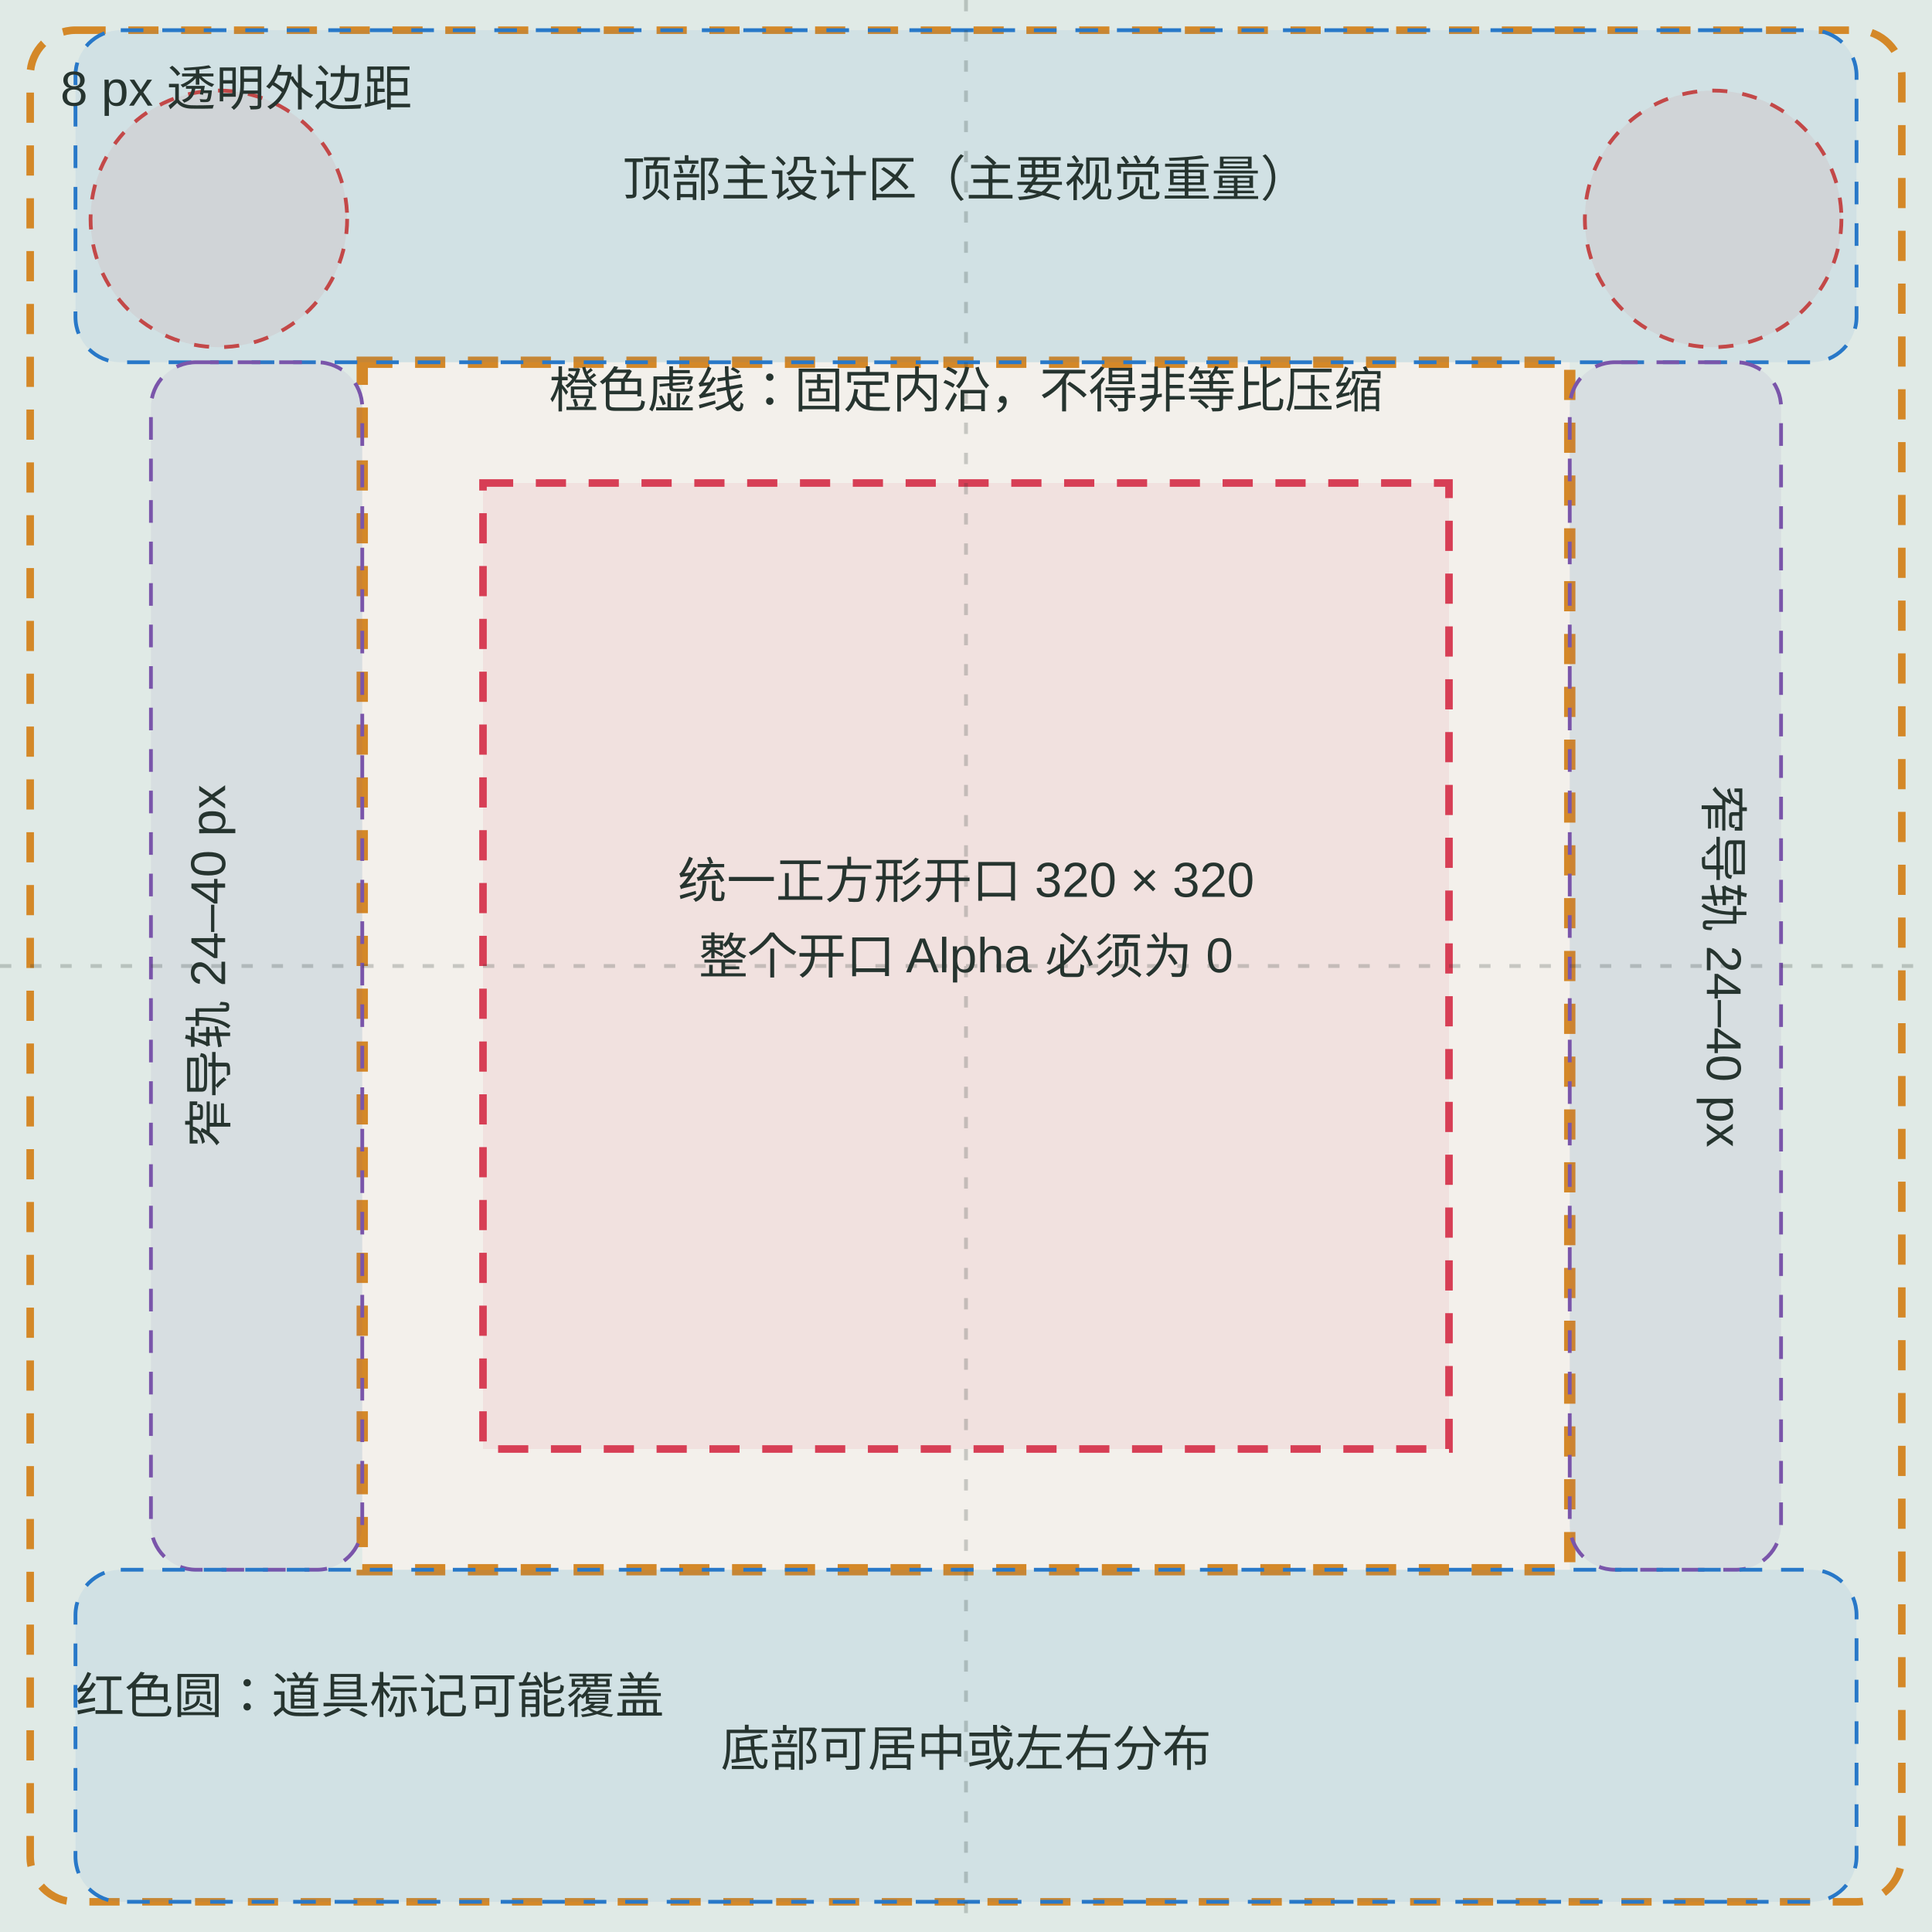
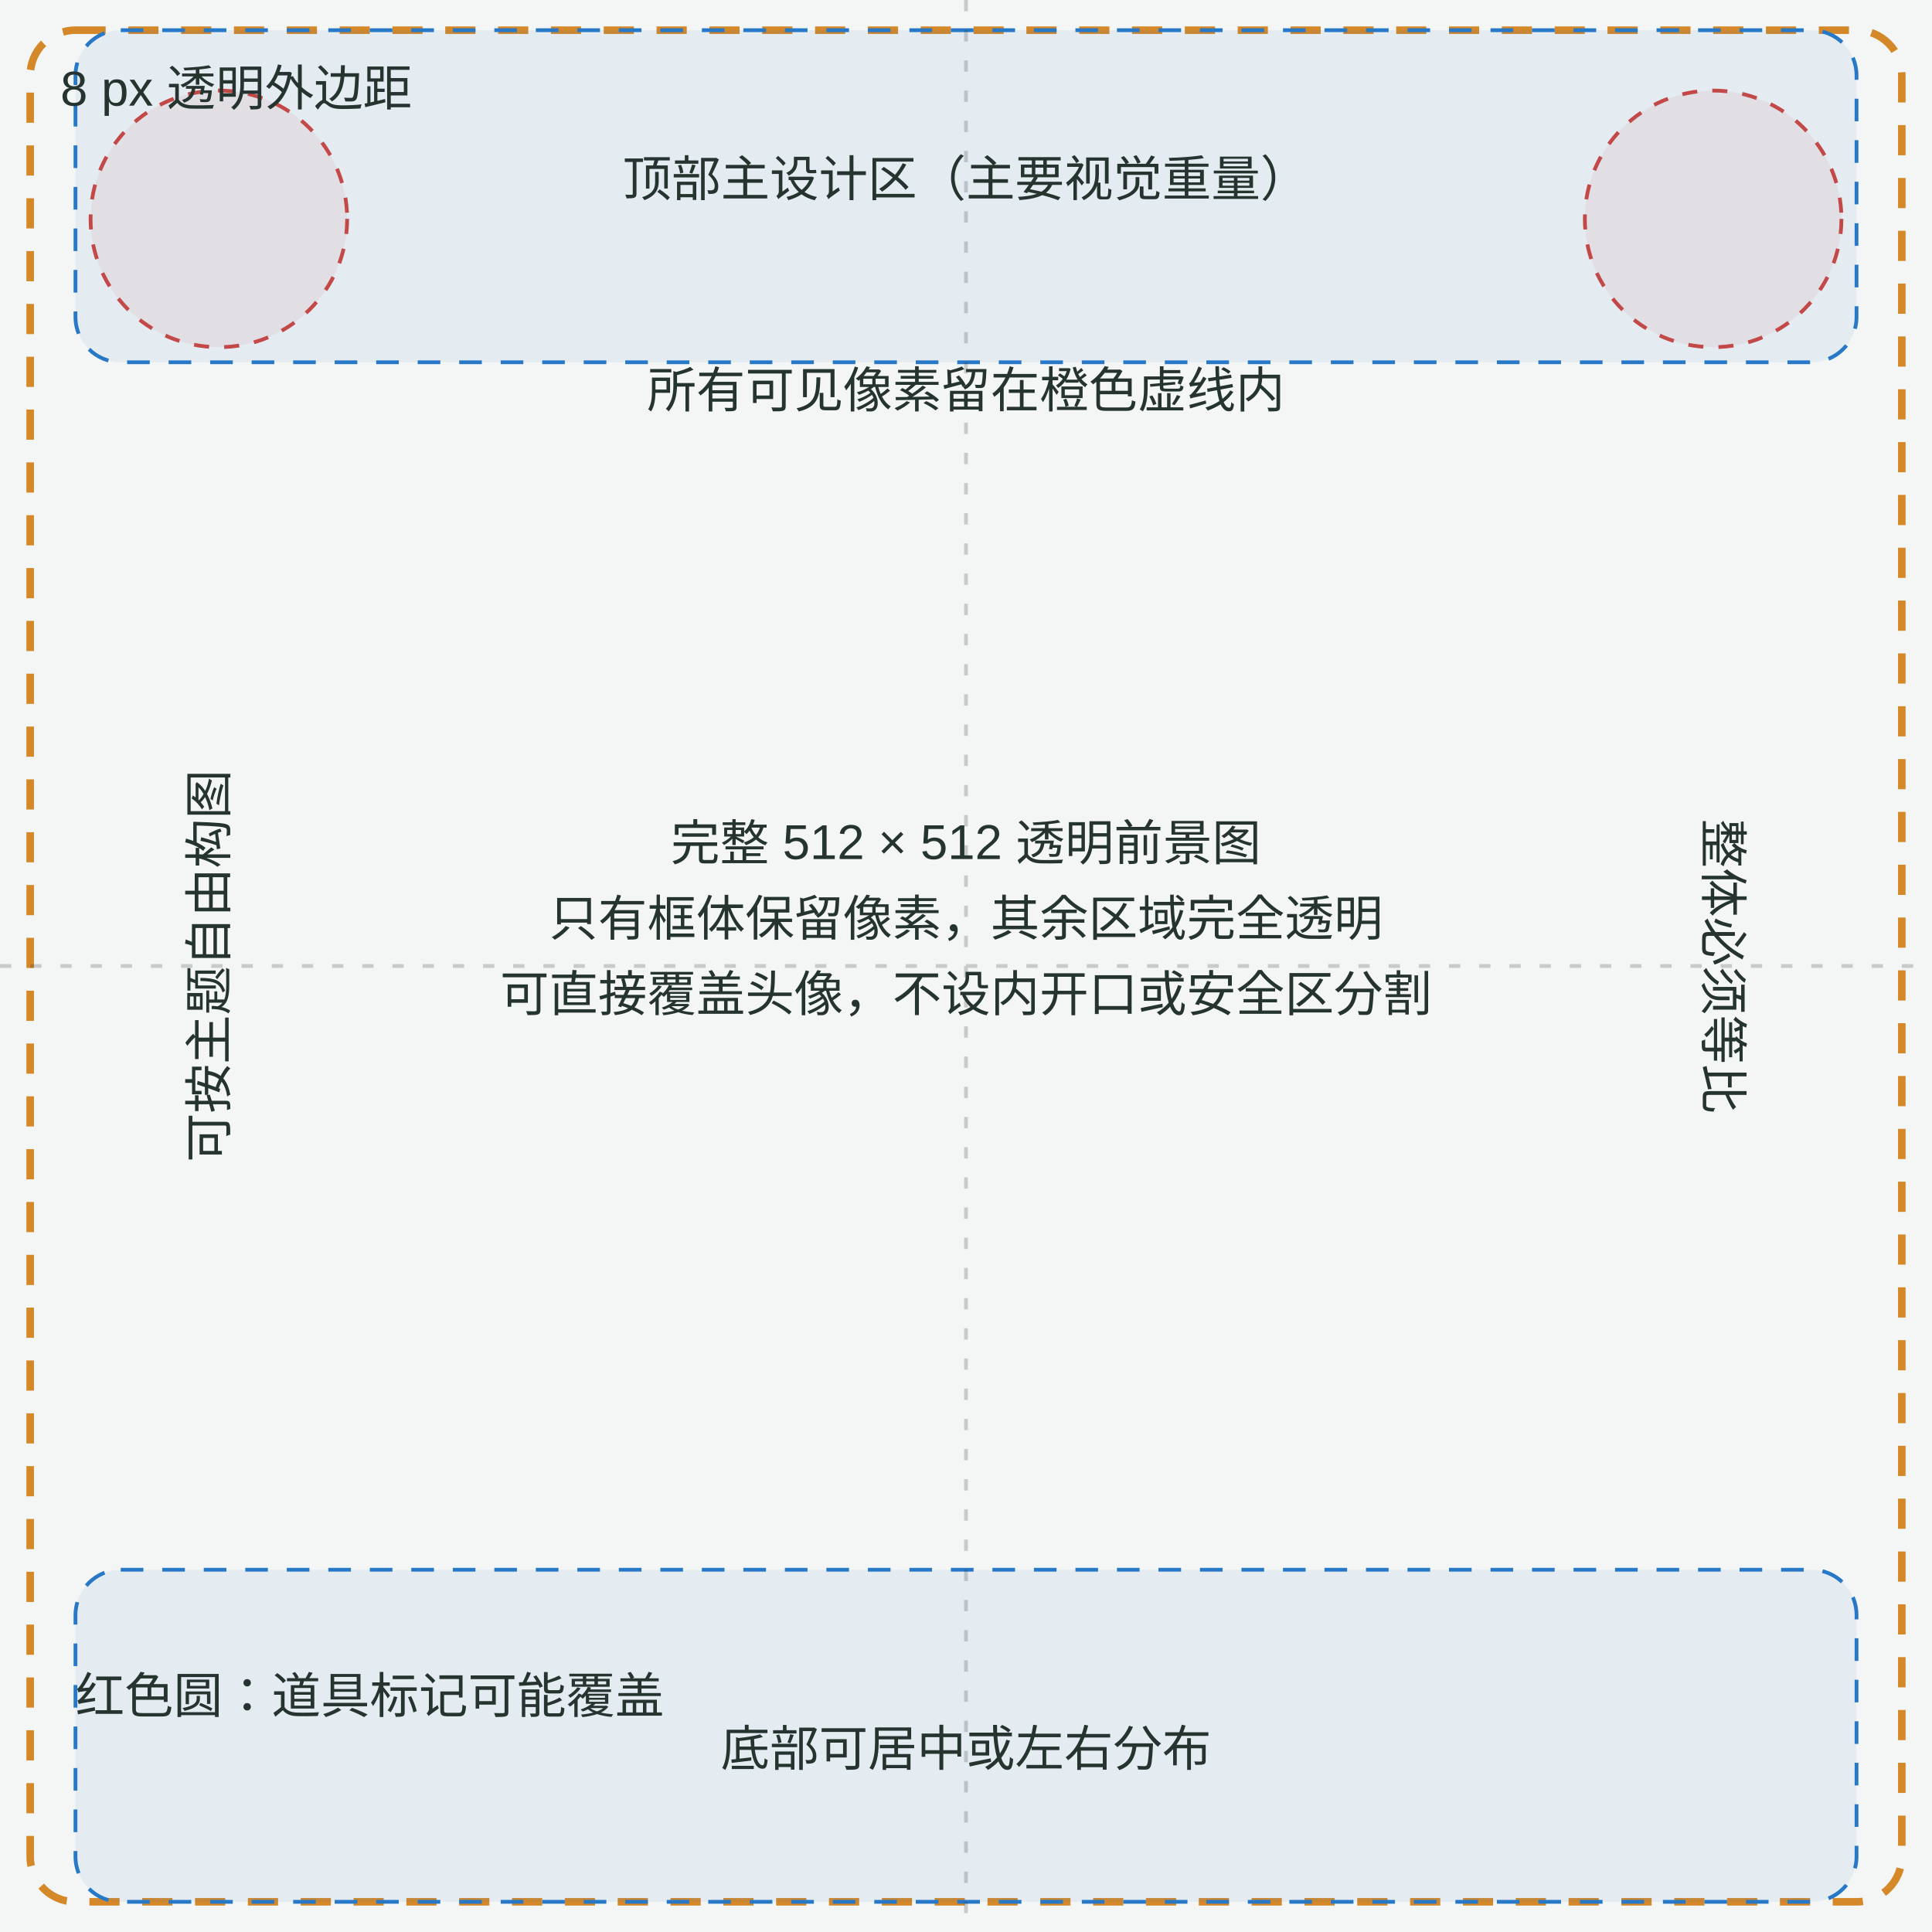
<svg xmlns="http://www.w3.org/2000/svg" width="512" height="512" viewBox="0 0 512 512">
  <g id="YOUR_FRAME_ARTWORK" />
  <g id="GUIDES_DO_NOT_EXPORT" font-family="Arial, sans-serif" font-size="13" fill="none">
    <rect width="512" height="512" fill="#f4f6f5" />
-     <path d="M0 0h512v512H0zM96 96h320v320H96z" fill="#4f8f7b" fill-opacity="0.12" fill-rule="evenodd" />
    <rect x="8" y="8" width="496" height="496" rx="12" stroke="#d48828" stroke-width="2" stroke-dasharray="8 6" />
-     <rect x="96" y="96" width="320" height="320" fill="#d48828" fill-opacity="0.05" stroke="#d48828" stroke-width="3" stroke-dasharray="8 6" />
-     <rect x="128" y="128" width="256" height="256" fill="#d73e55" fill-opacity="0.08" stroke="#d73e55" stroke-width="2" stroke-dasharray="8 6" />
    <rect x="20" y="8" width="472" height="88" rx="12" fill="#2878c8" fill-opacity="0.08" stroke="#2878c8" stroke-dasharray="6 5" />
-     <rect x="40" y="96" width="56" height="320" rx="12" fill="#7a55aa" fill-opacity="0.08" stroke="#7a55aa" stroke-dasharray="6 5" />
-     <rect x="416" y="96" width="56" height="320" rx="12" fill="#7a55aa" fill-opacity="0.08" stroke="#7a55aa" stroke-dasharray="6 5" />
    <rect x="20" y="416" width="472" height="88" rx="12" fill="#2878c8" fill-opacity="0.08" stroke="#2878c8" stroke-dasharray="6 5" />
    <circle cx="58" cy="58" r="34" fill="#c34848" fill-opacity="0.08" stroke="#c34848" stroke-dasharray="4 4" />
    <circle cx="454" cy="58" r="34" fill="#c34848" fill-opacity="0.08" stroke="#c34848" stroke-dasharray="4 4" />
    <g fill="#26342f" stroke="none">
      <text x="16" y="28">8 px 透明外边距</text>
-       <text x="256" y="238" text-anchor="middle">统一正方形开口 320 × 320</text>
-       <text x="256" y="258" text-anchor="middle">整个开口 Alpha 必须为 0</text>
-       <text x="256" y="108" text-anchor="middle">橙色虚线：固定内沿，不得非等比压缩</text>
+       <text x="256" y="228" text-anchor="middle">完整 512 × 512 透明前景图</text>
+       <text x="256" y="248" text-anchor="middle">只有框体保留像素，其余区域完全透明</text>
+       <text x="256" y="268" text-anchor="middle">可直接覆盖头像，不设内开口或安全区分割</text>
+       <text x="256" y="108" text-anchor="middle">所有可见像素留在橙色虚线内</text>
      <text x="256" y="52" text-anchor="middle">顶部主设计区（主要视觉重量）</text>
-       <text x="60" y="256" text-anchor="middle" transform="rotate(-90 60 256)">窄导轨 24–40 px</text>
-       <text x="452" y="256" text-anchor="middle" transform="rotate(90 452 256)">窄导轨 24–40 px</text>
+       <text x="60" y="256" text-anchor="middle" transform="rotate(-90 60 256)">可按主题自由构图</text>
+       <text x="452" y="256" text-anchor="middle" transform="rotate(90 452 256)">整体必须等比</text>
      <text x="256" y="468" text-anchor="middle">底部可居中或左右分布</text>
      <text x="20" y="454">红色圆：道具标记可能覆盖</text>
    </g>
    <path d="M256 0v512M0 256h512" stroke="#26342f" stroke-opacity="0.22" stroke-dasharray="3 5" />
  </g>
</svg>
